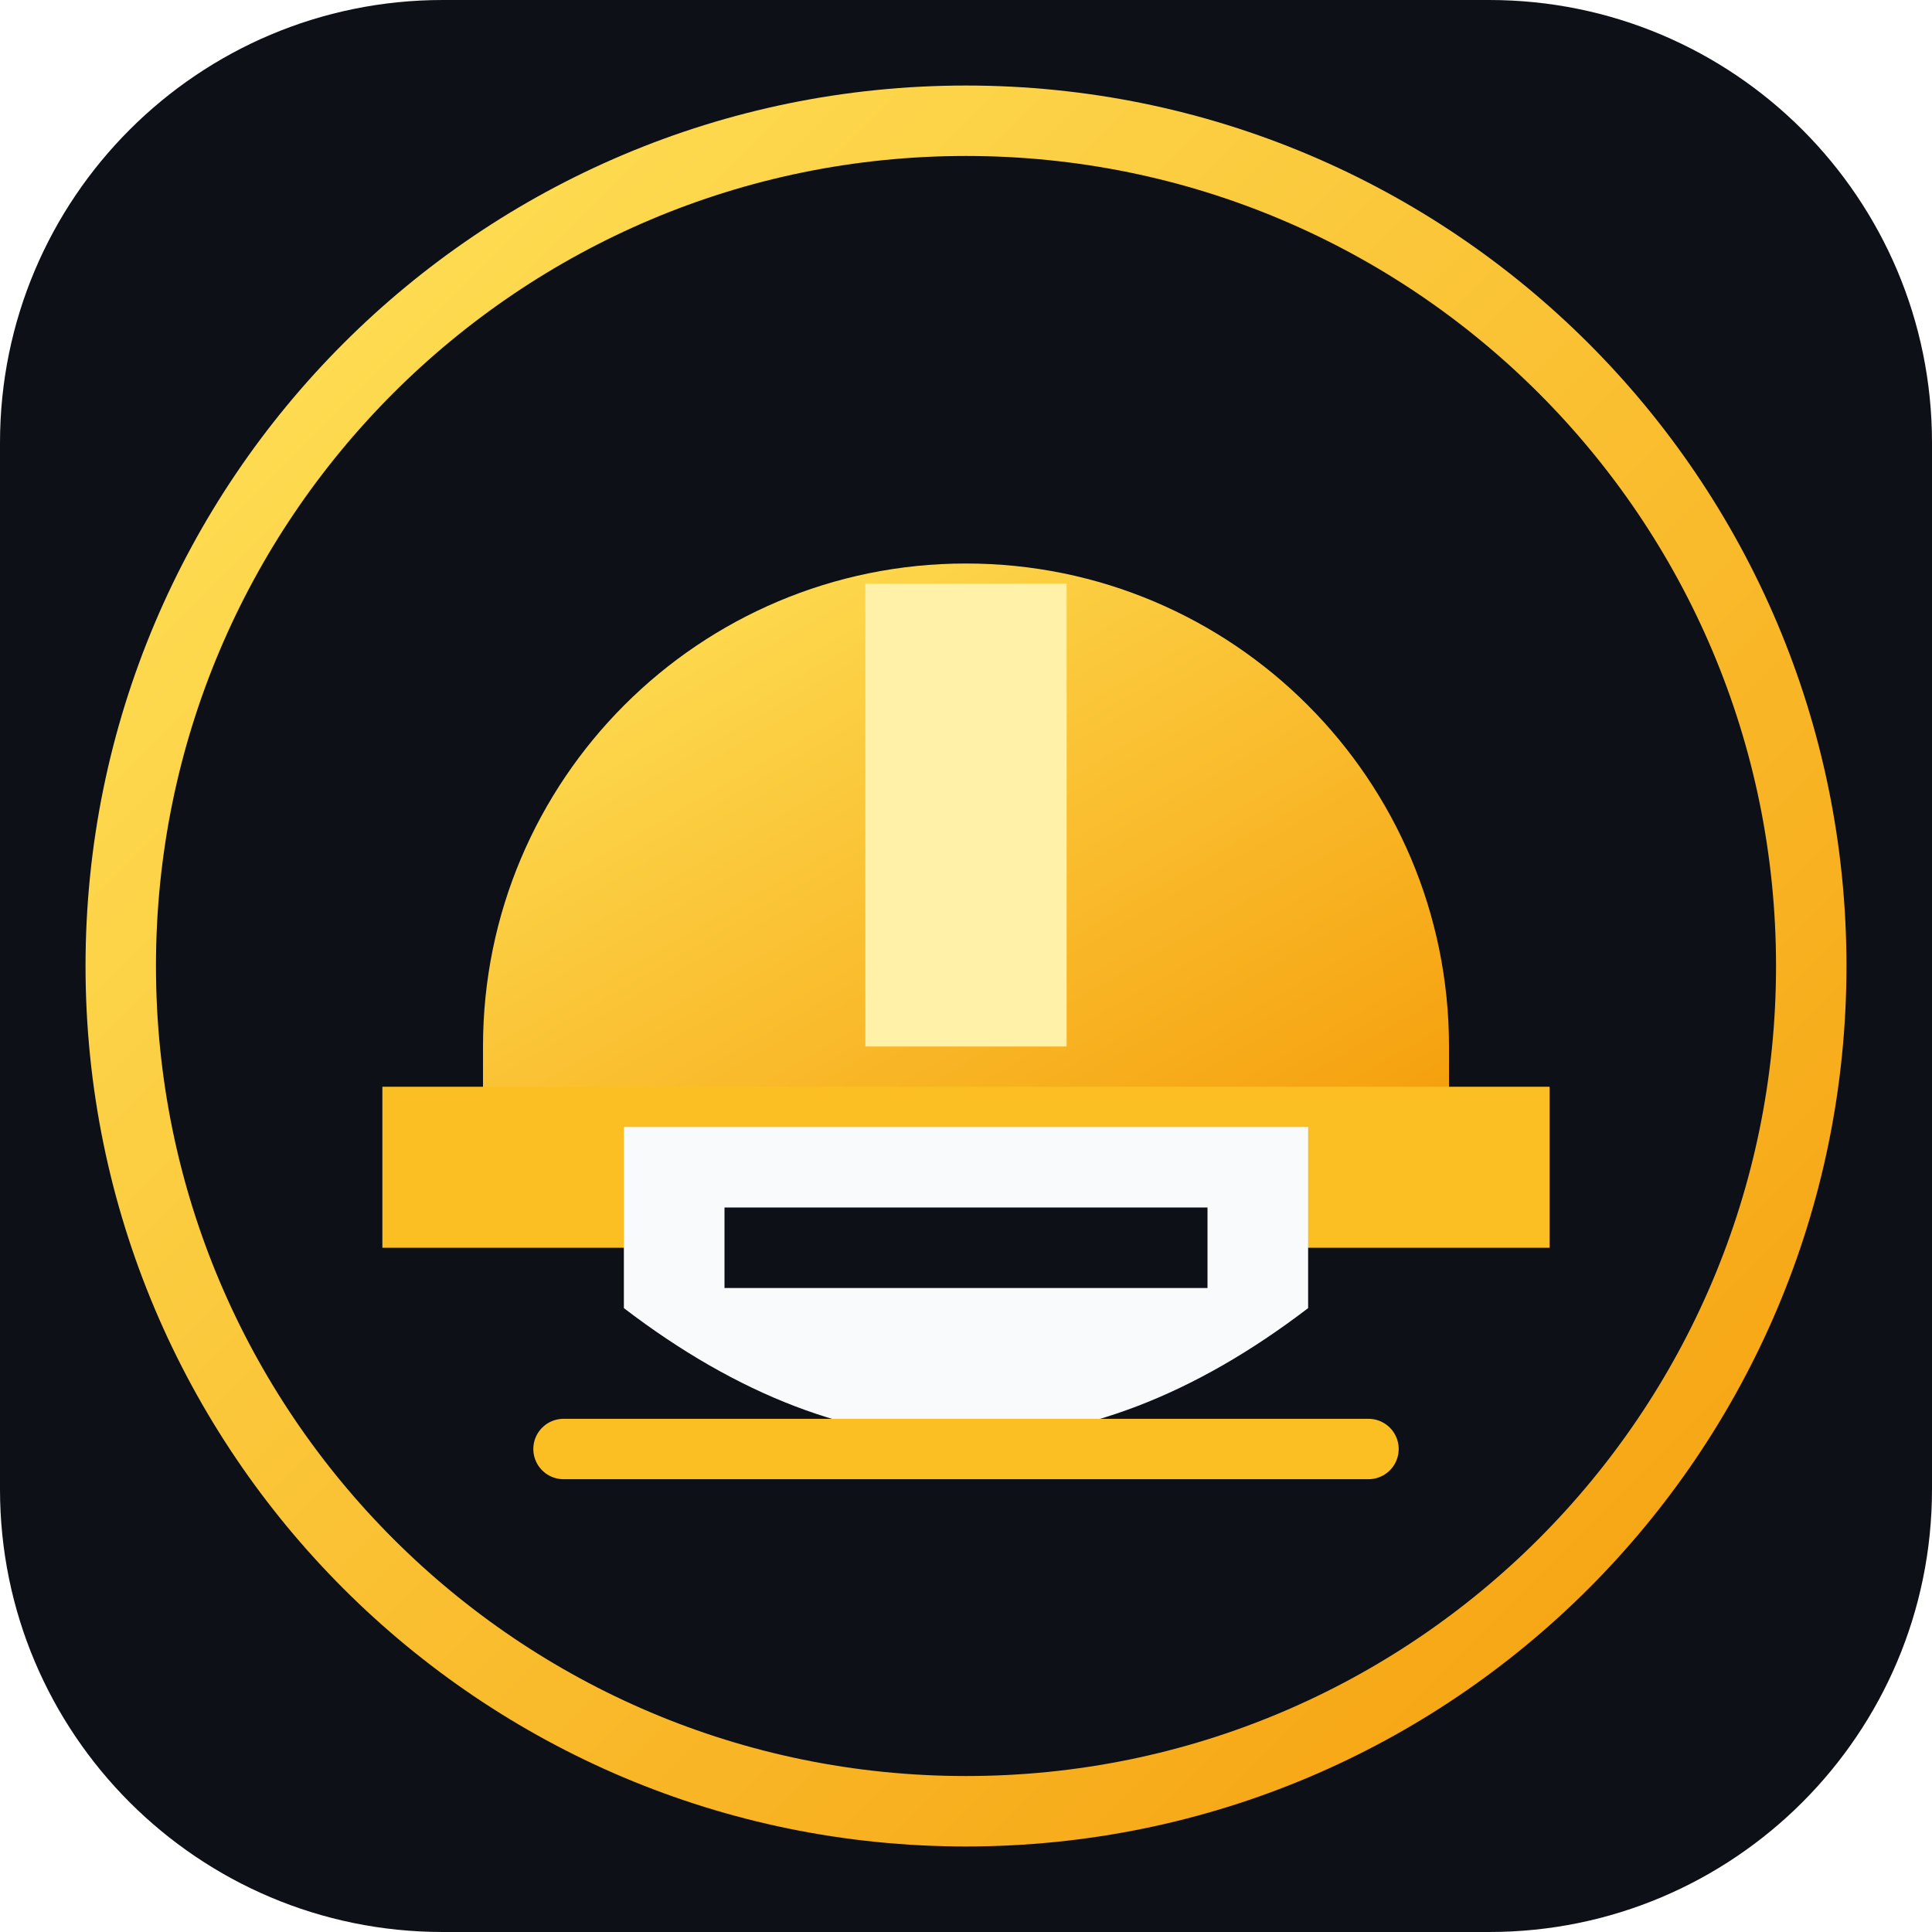
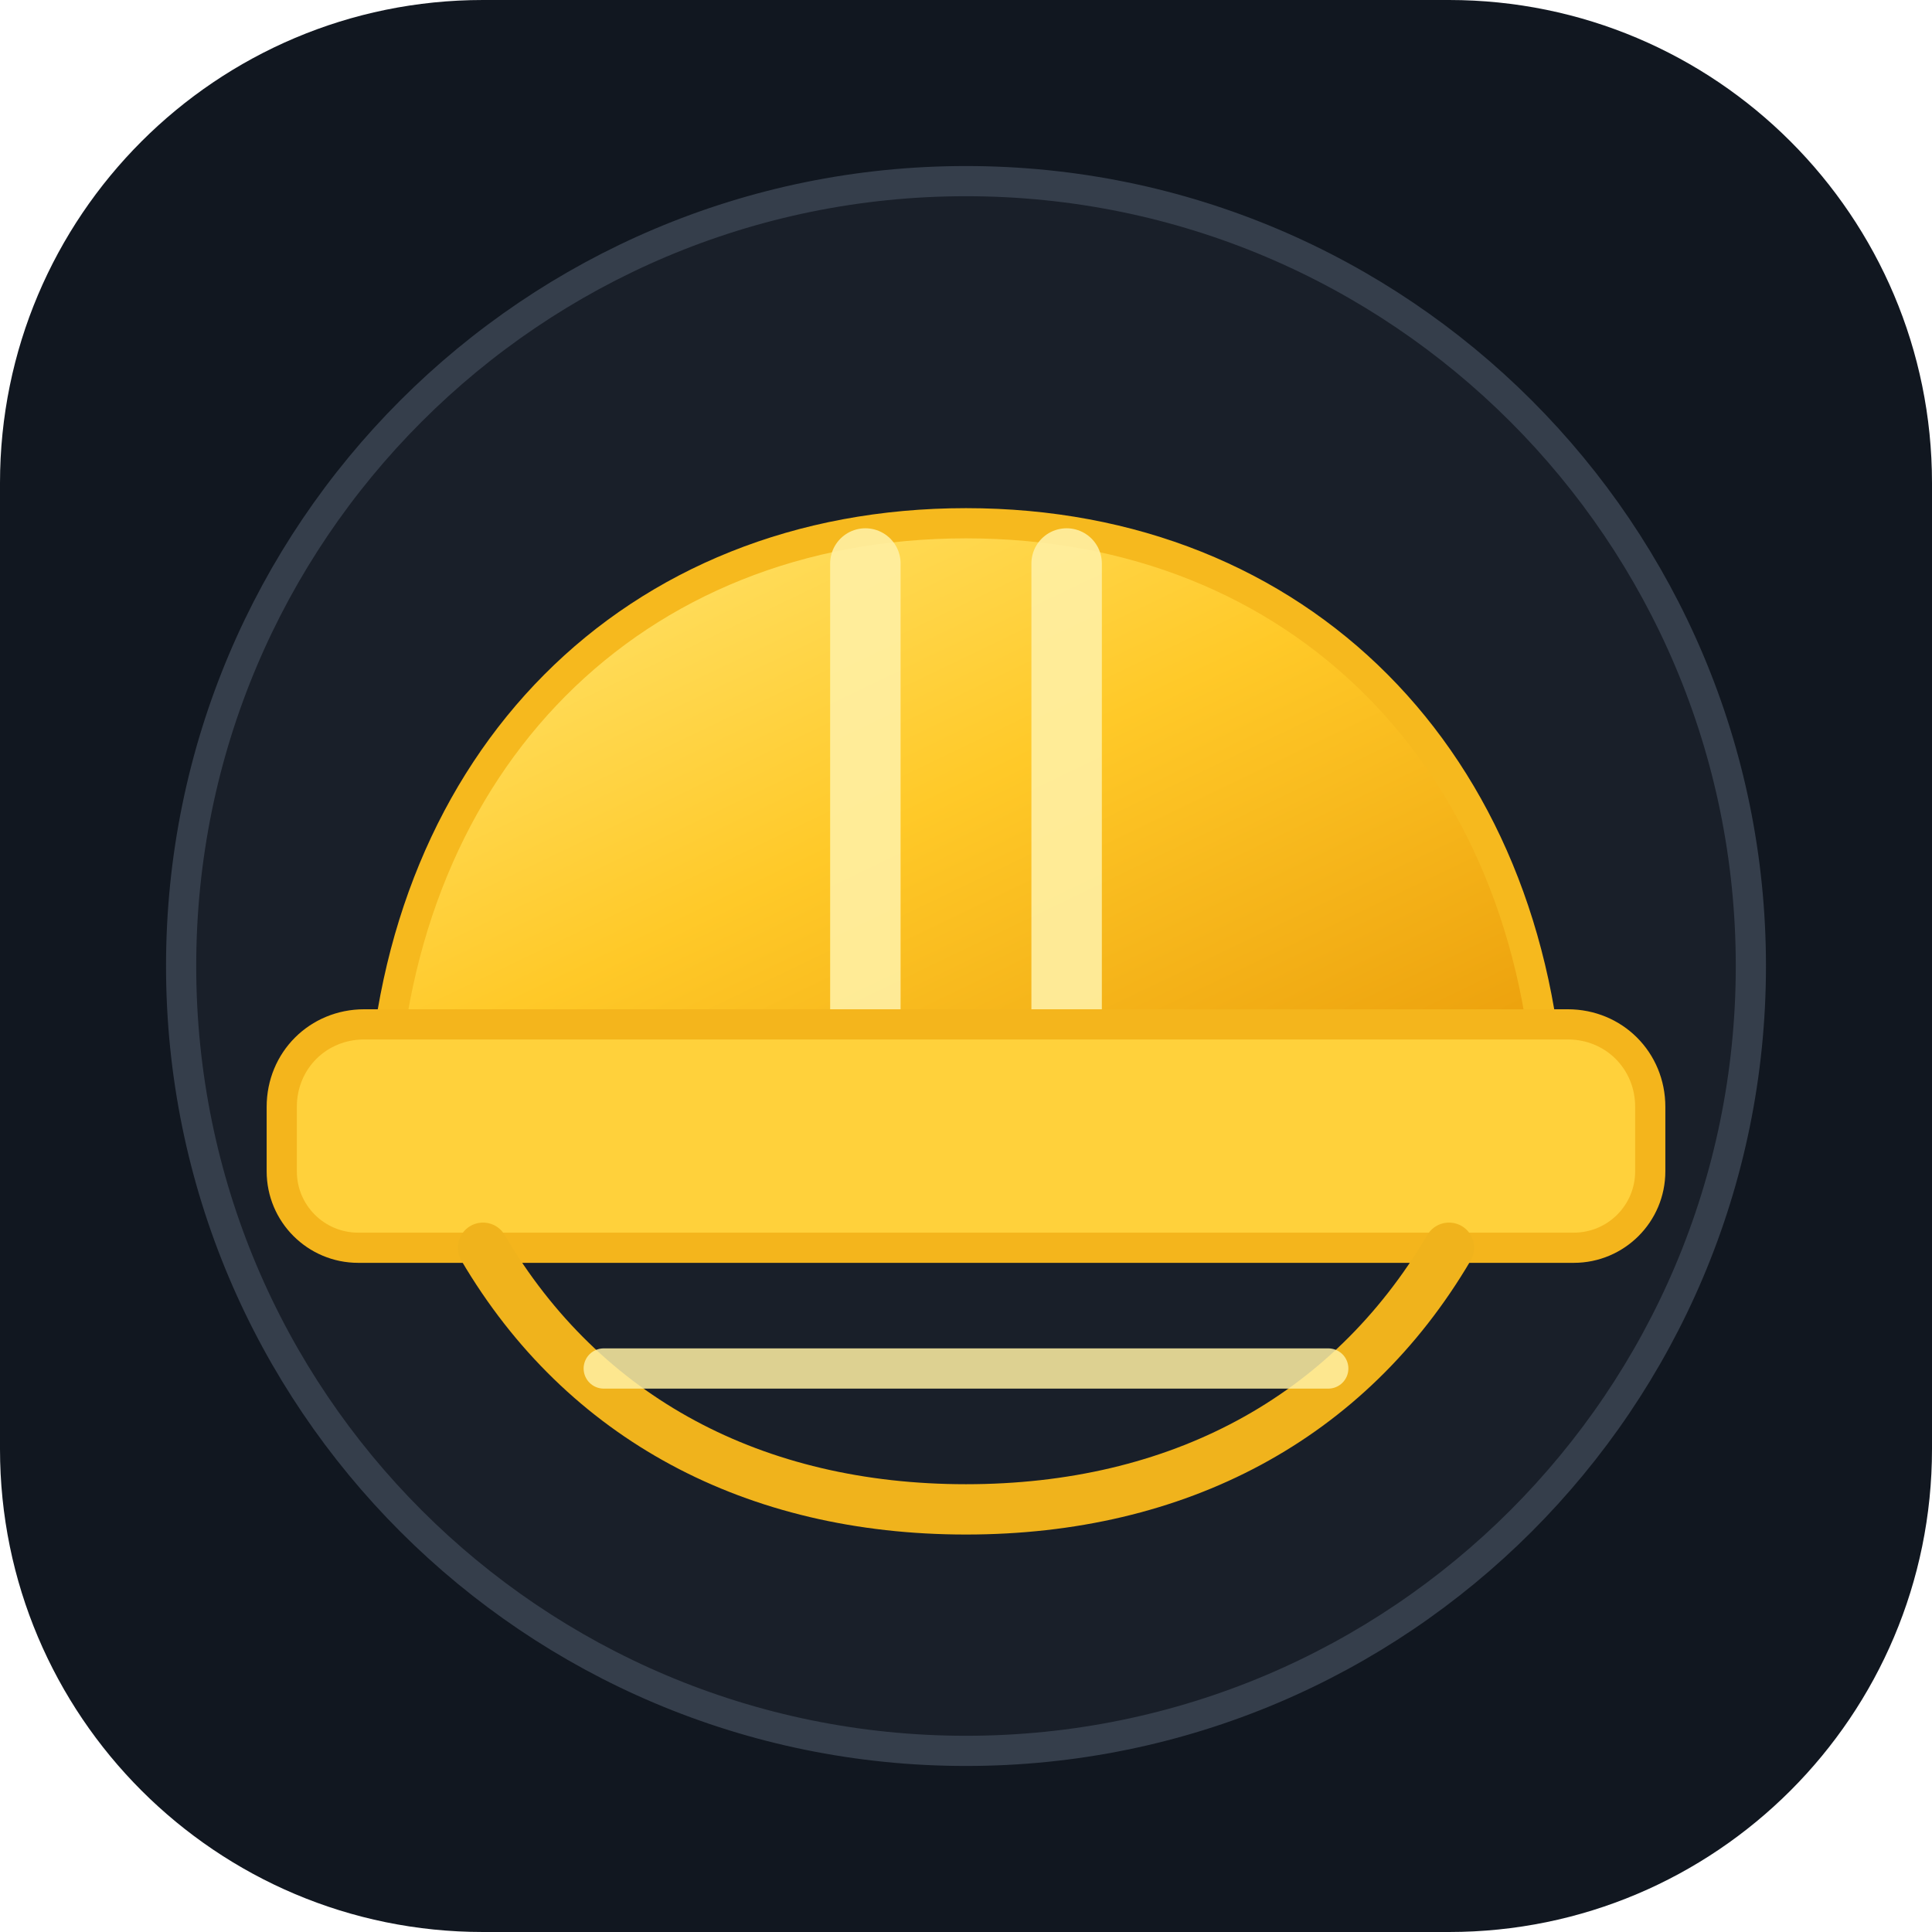
- <svg xmlns="http://www.w3.org/2000/svg" viewBox="0 0 96 96">
+ <svg xmlns="http://www.w3.org/2000/svg" viewBox="0 0 96 96" role="img" aria-label="Жёлтая рабочая каска">
  <defs>
-     <linearGradient id="gold" x1="0" y1="0" x2="1" y2="1">
-       <stop stop-color="#ffe45b" />
-       <stop offset="1" stop-color="#f59e0b" />
+     <linearGradient id="helmet" x1="0" y1="0" x2="0.85" y2="1">
+       <stop offset="0" stop-color="#ffe879" />
+       <stop offset=".48" stop-color="#ffc928" />
+       <stop offset="1" stop-color="#e99a08" />
    </linearGradient>
  </defs>
-   <rect width="96" height="96" rx="22" fill="#0d1016" />
-   <circle cx="48" cy="48" r="42" fill="none" stroke="url(#gold)" stroke-width="3.5" />
-   <path d="M24 52a24 24 0 0 1 48 0v4H24z" fill="url(#gold)" />
-   <path d="M19 54h58v8H19z" rx="3" fill="#fbbf24" />
-   <path d="M43 29h10v23H43z" fill="#fff1a8" />
-   <path d="M31 56v9q17 13 34 0v-9" fill="#f8fafc" />
-   <path d="M36 60h24v4H36z" fill="#0d1016" />
-   <path d="M28 72h40" stroke="#fbbf24" stroke-width="3" stroke-linecap="round" />
+   <rect width="96" height="96" rx="24" fill="#111720" />
+   <circle cx="48" cy="48" r="39" fill="#191f29" stroke="#353e4b" stroke-width="1.5" />
+   <path d="M19 55c.8-17.2 12.4-29 29-29s28.2 11.8 29 29l-6 4H25z" fill="url(#helmet)" stroke="#f6b91e" stroke-width="1.5" stroke-linejoin="round" />
+   <path d="M43 28v26M53 28v26" fill="none" stroke="#fff0a3" stroke-width="3.5" stroke-linecap="round" opacity=".9" />
+   <path d="M14 55c0-2.3 1.8-4.1 4.1-4.1h59.8c2.3 0 4.1 1.8 4.1 4.1v3.2c0 2.1-1.7 3.8-3.8 3.8H17.8c-2.1 0-3.8-1.7-3.8-3.8z" fill="#ffd13b" stroke="#f4b51c" stroke-width="1.5" />
+   <path d="M24 62c5 8.5 13.5 13 24 13s19-4.5 24-13" fill="none" stroke="#f0b31c" stroke-width="2.5" stroke-linecap="round" />
+   <path d="M30 68h36" stroke="#fff0a3" stroke-width="2" stroke-linecap="round" opacity=".85" />
</svg>
